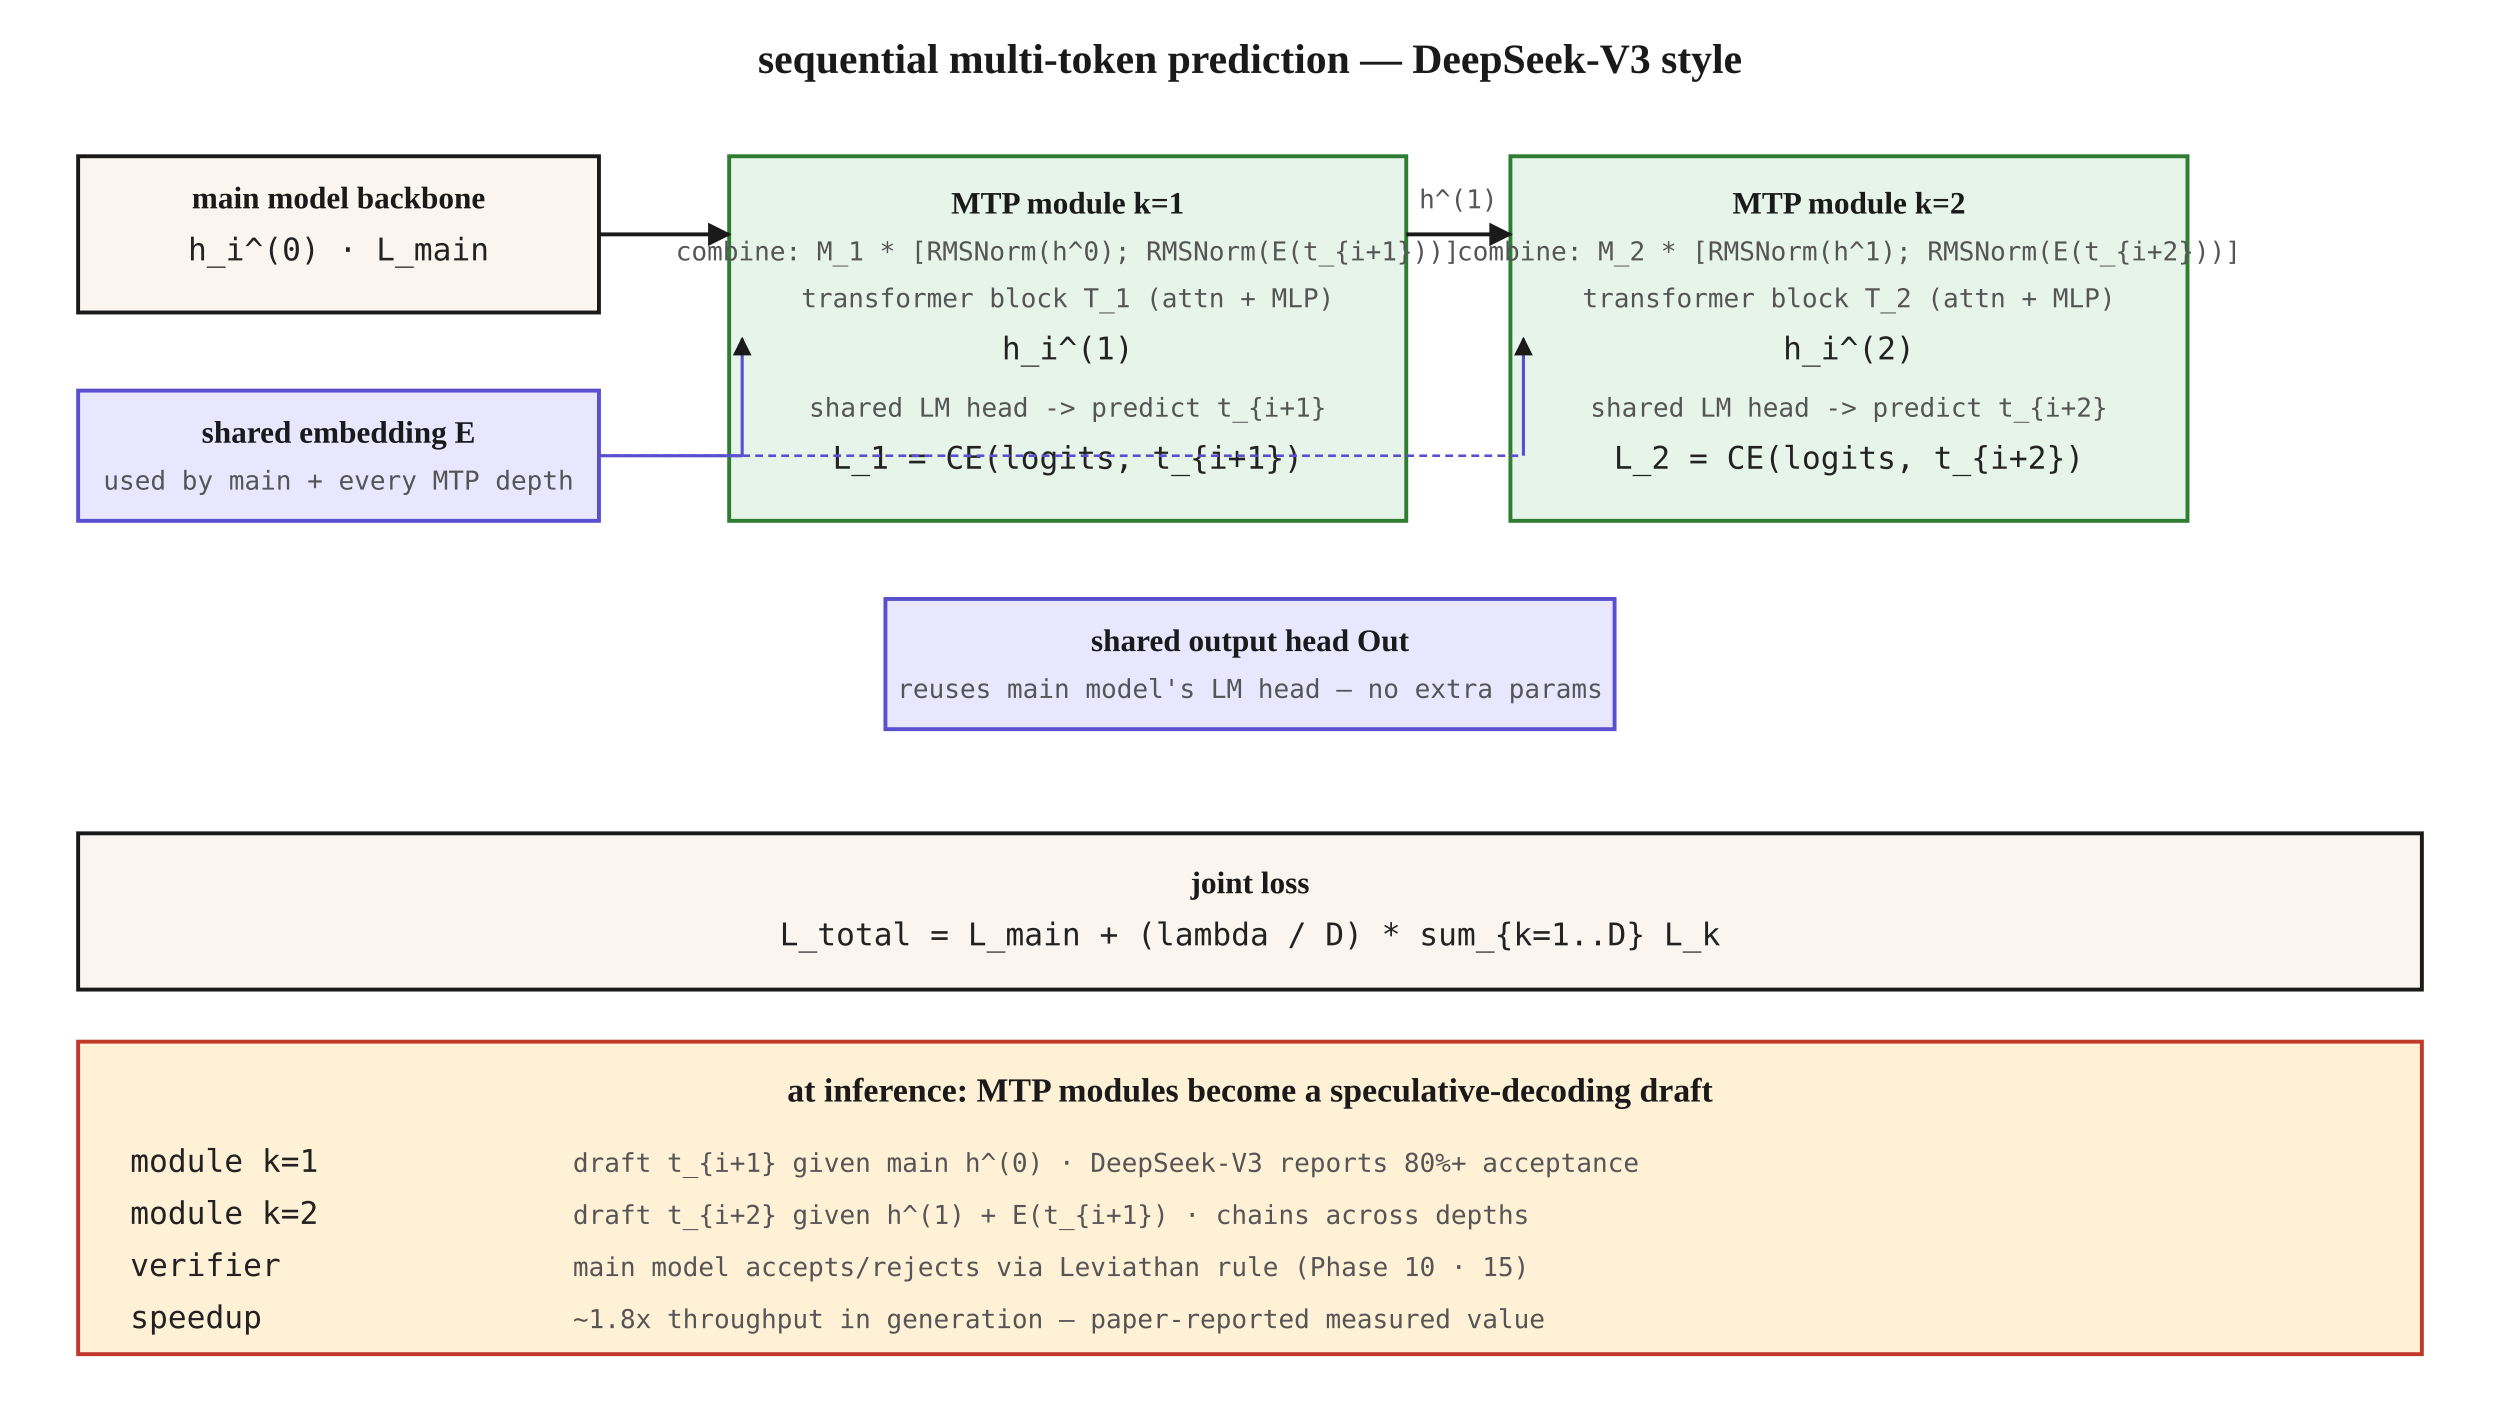
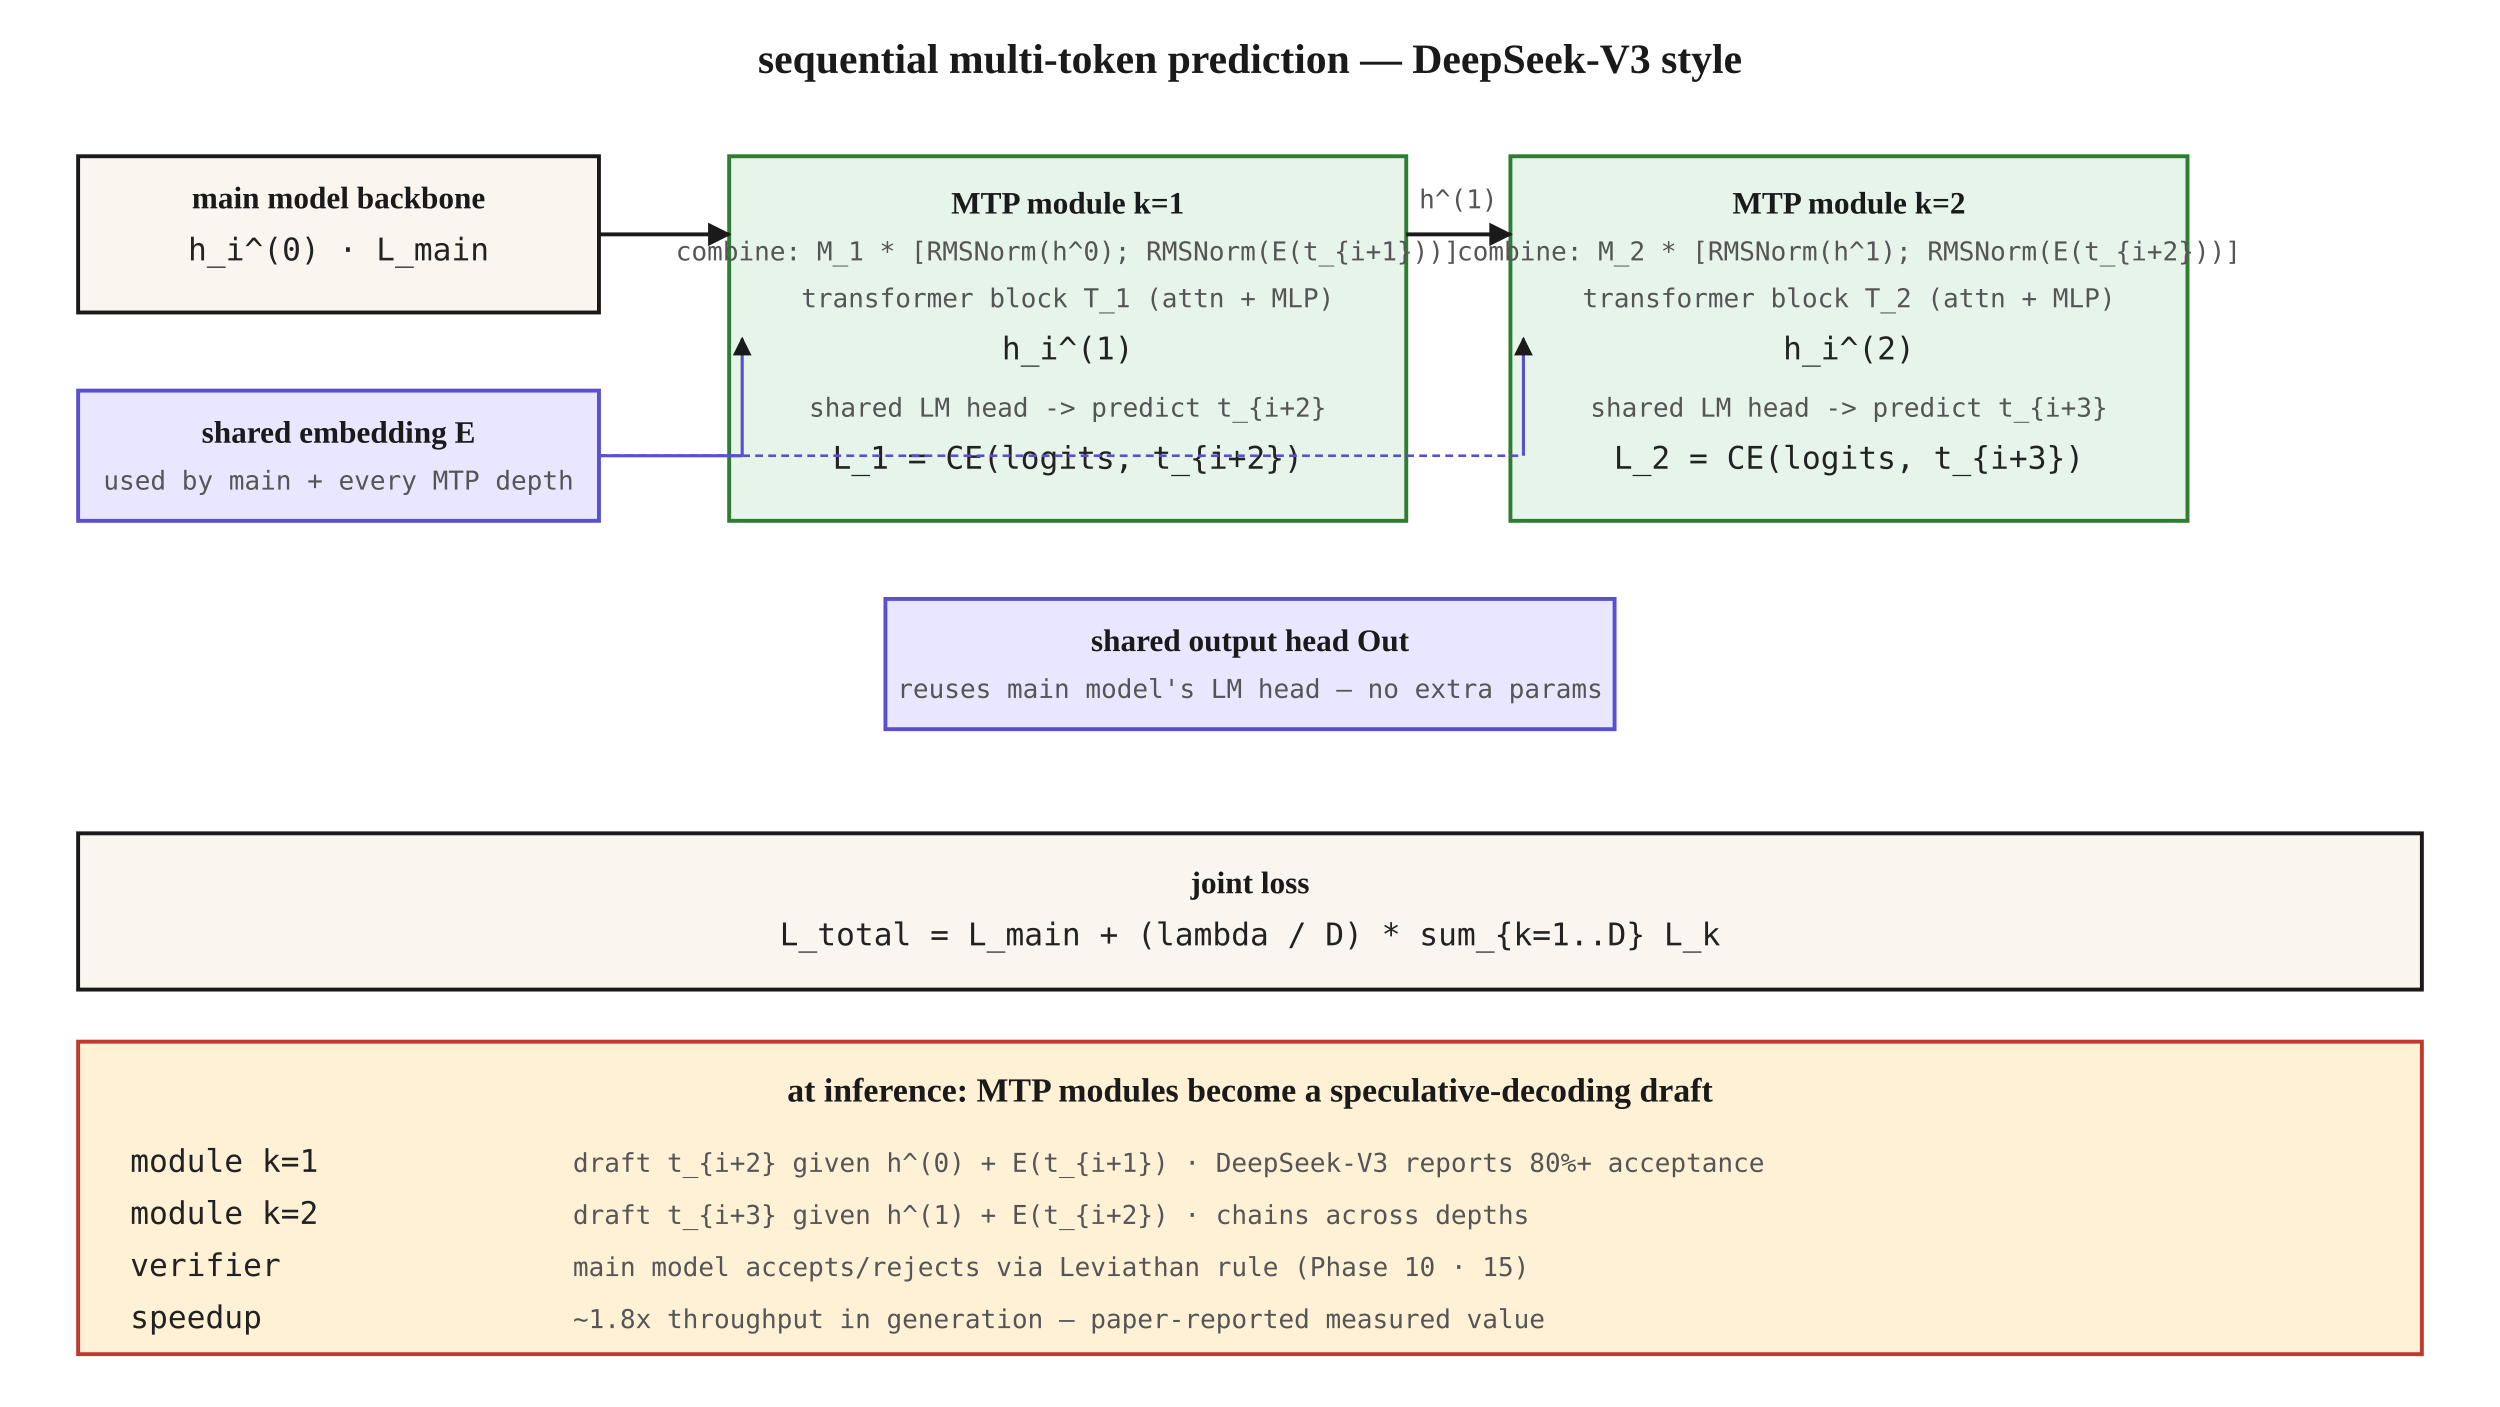
<svg xmlns="http://www.w3.org/2000/svg" viewBox="0 0 960 540" font-family="Georgia, 'Times New Roman', serif">
  <defs>
    <marker id="arrow" viewBox="0 0 10 10" refX="9" refY="5" markerWidth="6" markerHeight="6" orient="auto">
      <path d="M0,0 L10,5 L0,10 z" fill="#1a1a1a" />
    </marker>
    <style>
      .box { fill: #faf6ef; stroke: #1a1a1a; stroke-width: 1.5; }
      .hot { fill: #fff1d6; stroke: #c0392b; stroke-width: 1.5; }
      .cool { fill: #e6f4ea; stroke: #2e7d32; stroke-width: 1.5; }
      .shared { fill: #e9e6ff; stroke: #5a4fcf; stroke-width: 1.5; }
      .old { fill: #eeeeee; stroke: #888; stroke-width: 1.2; }
      .label { font-size: 13px; font-weight: 600; fill: #1a1a1a; }
      .step { font-size: 12px; font-family: 'Menlo', monospace; fill: #222; }
      .small { font-size: 10px; font-family: 'Menlo', monospace; fill: #555; }
      .caption { font-size: 11px; fill: #555; font-style: italic; }
      .title { font-size: 16px; font-weight: 700; fill: #1a1a1a; }
      .head { font-size: 12px; font-weight: 700; fill: #1a1a1a; }
    </style>
  </defs>
  <text x="480" y="28" text-anchor="middle" class="title">sequential multi-token prediction — DeepSeek-V3 style</text>
  <rect x="30" y="60" width="200" height="60" class="box" />
  <text x="130" y="80" text-anchor="middle" class="head">main model backbone</text>
  <text x="130" y="100" text-anchor="middle" class="step">h_i^(0)  ·  L_main</text>
  <rect x="30" y="150" width="200" height="50" class="shared" />
  <text x="130" y="170" text-anchor="middle" class="head">shared embedding E</text>
  <text x="130" y="188" text-anchor="middle" class="small">used by main + every MTP depth</text>
  <rect x="280" y="60" width="260" height="140" class="cool" />
  <text x="410" y="82" text-anchor="middle" class="head">MTP module k=1</text>
  <text x="410" y="100" text-anchor="middle" class="small">combine: M_1 * [RMSNorm(h^0); RMSNorm(E(t_{i+1}))]</text>
  <text x="410" y="118" text-anchor="middle" class="small">transformer block T_1 (attn + MLP)</text>
  <text x="410" y="138" text-anchor="middle" class="step">h_i^(1)</text>
-   <text x="410" y="160" text-anchor="middle" class="small">shared LM head -&gt; predict t_{i+1}</text>
-   <text x="410" y="180" text-anchor="middle" class="step">L_1 = CE(logits, t_{i+1})</text>
+   <text x="410" y="160" text-anchor="middle" class="small">shared LM head -&gt; predict t_{i+2}</text>
+   <text x="410" y="180" text-anchor="middle" class="step">L_1 = CE(logits, t_{i+2})</text>
  <rect x="580" y="60" width="260" height="140" class="cool" />
  <text x="710" y="82" text-anchor="middle" class="head">MTP module k=2</text>
  <text x="710" y="100" text-anchor="middle" class="small">combine: M_2 * [RMSNorm(h^1); RMSNorm(E(t_{i+2}))]</text>
  <text x="710" y="118" text-anchor="middle" class="small">transformer block T_2 (attn + MLP)</text>
  <text x="710" y="138" text-anchor="middle" class="step">h_i^(2)</text>
-   <text x="710" y="160" text-anchor="middle" class="small">shared LM head -&gt; predict t_{i+2}</text>
-   <text x="710" y="180" text-anchor="middle" class="step">L_2 = CE(logits, t_{i+2})</text>
+   <text x="710" y="160" text-anchor="middle" class="small">shared LM head -&gt; predict t_{i+3}</text>
+   <text x="710" y="180" text-anchor="middle" class="step">L_2 = CE(logits, t_{i+3})</text>
  <line x1="230" y1="90" x2="280" y2="90" stroke="#1a1a1a" stroke-width="1.5" marker-end="url(#arrow)" />
  <line x1="540" y1="90" x2="580" y2="90" stroke="#1a1a1a" stroke-width="1.5" marker-end="url(#arrow)" />
  <text x="560" y="80" text-anchor="middle" class="small">h^(1)</text>
  <rect x="340" y="230" width="280" height="50" class="shared" />
  <text x="480" y="250" text-anchor="middle" class="head">shared output head Out</text>
  <text x="480" y="268" text-anchor="middle" class="small">reuses main model's LM head — no extra params</text>
  <line x1="230" y1="175" x2="285" y2="175" stroke="#5a4fcf" stroke-width="1.2" />
  <line x1="285" y1="175" x2="285" y2="130" stroke="#5a4fcf" stroke-width="1.2" marker-end="url(#arrow)" />
  <line x1="230" y1="175" x2="585" y2="175" stroke="#5a4fcf" stroke-width="1.0" stroke-dasharray="3,2" />
  <line x1="585" y1="175" x2="585" y2="130" stroke="#5a4fcf" stroke-width="1.2" marker-end="url(#arrow)" />
  <rect x="30" y="320" width="900" height="60" class="box" />
  <text x="480" y="343" text-anchor="middle" class="head">joint loss</text>
  <text x="480" y="363" text-anchor="middle" class="step">L_total = L_main + (lambda / D) * sum_{k=1..D} L_k</text>
  <rect x="30" y="400" width="900" height="120" class="hot" />
  <text x="480" y="423" text-anchor="middle" class="label">at inference: MTP modules become a speculative-decoding draft</text>
  <text x="50" y="450" class="step">module k=1</text>
-   <text x="220" y="450" class="small">draft t_{i+1} given main h^(0)   ·  DeepSeek-V3 reports 80%+ acceptance</text>
+   <text x="220" y="450" class="small">draft t_{i+2} given h^(0) + E(t_{i+1})   ·  DeepSeek-V3 reports 80%+ acceptance</text>
  <text x="50" y="470" class="step">module k=2</text>
-   <text x="220" y="470" class="small">draft t_{i+2} given h^(1) + E(t_{i+1}) ·  chains across depths</text>
+   <text x="220" y="470" class="small">draft t_{i+3} given h^(1) + E(t_{i+2}) ·  chains across depths</text>
  <text x="50" y="490" class="step">verifier</text>
  <text x="220" y="490" class="small">main model accepts/rejects via Leviathan rule (Phase 10 · 15)</text>
  <text x="50" y="510" class="step">speedup</text>
  <text x="220" y="510" class="small">~1.8x throughput in generation — paper-reported measured value</text>
</svg>
